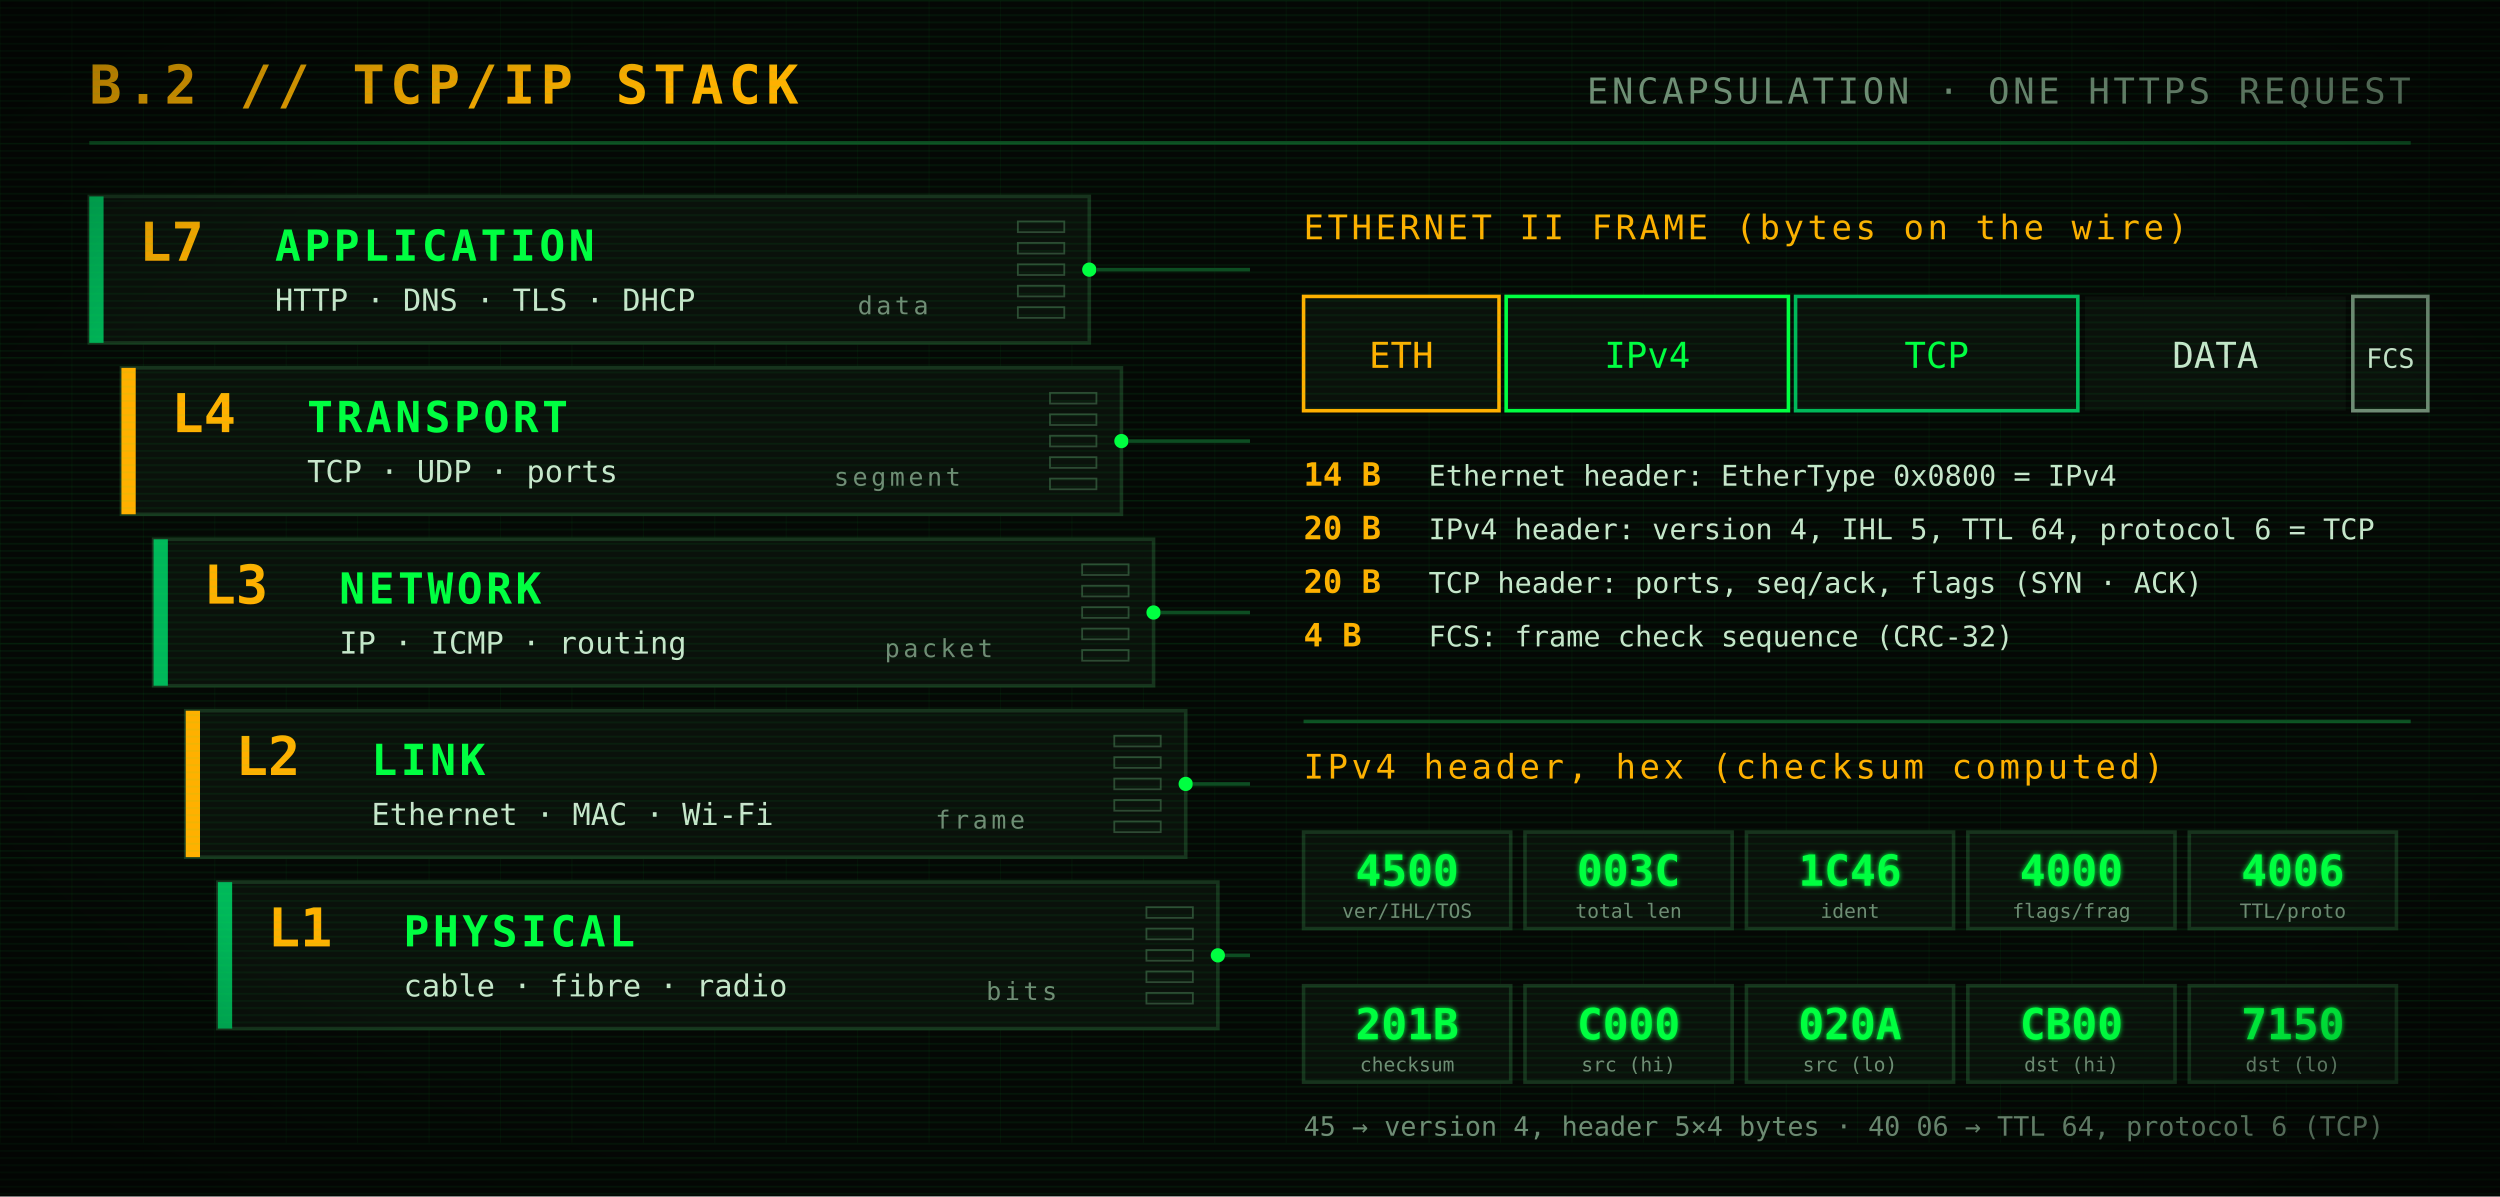
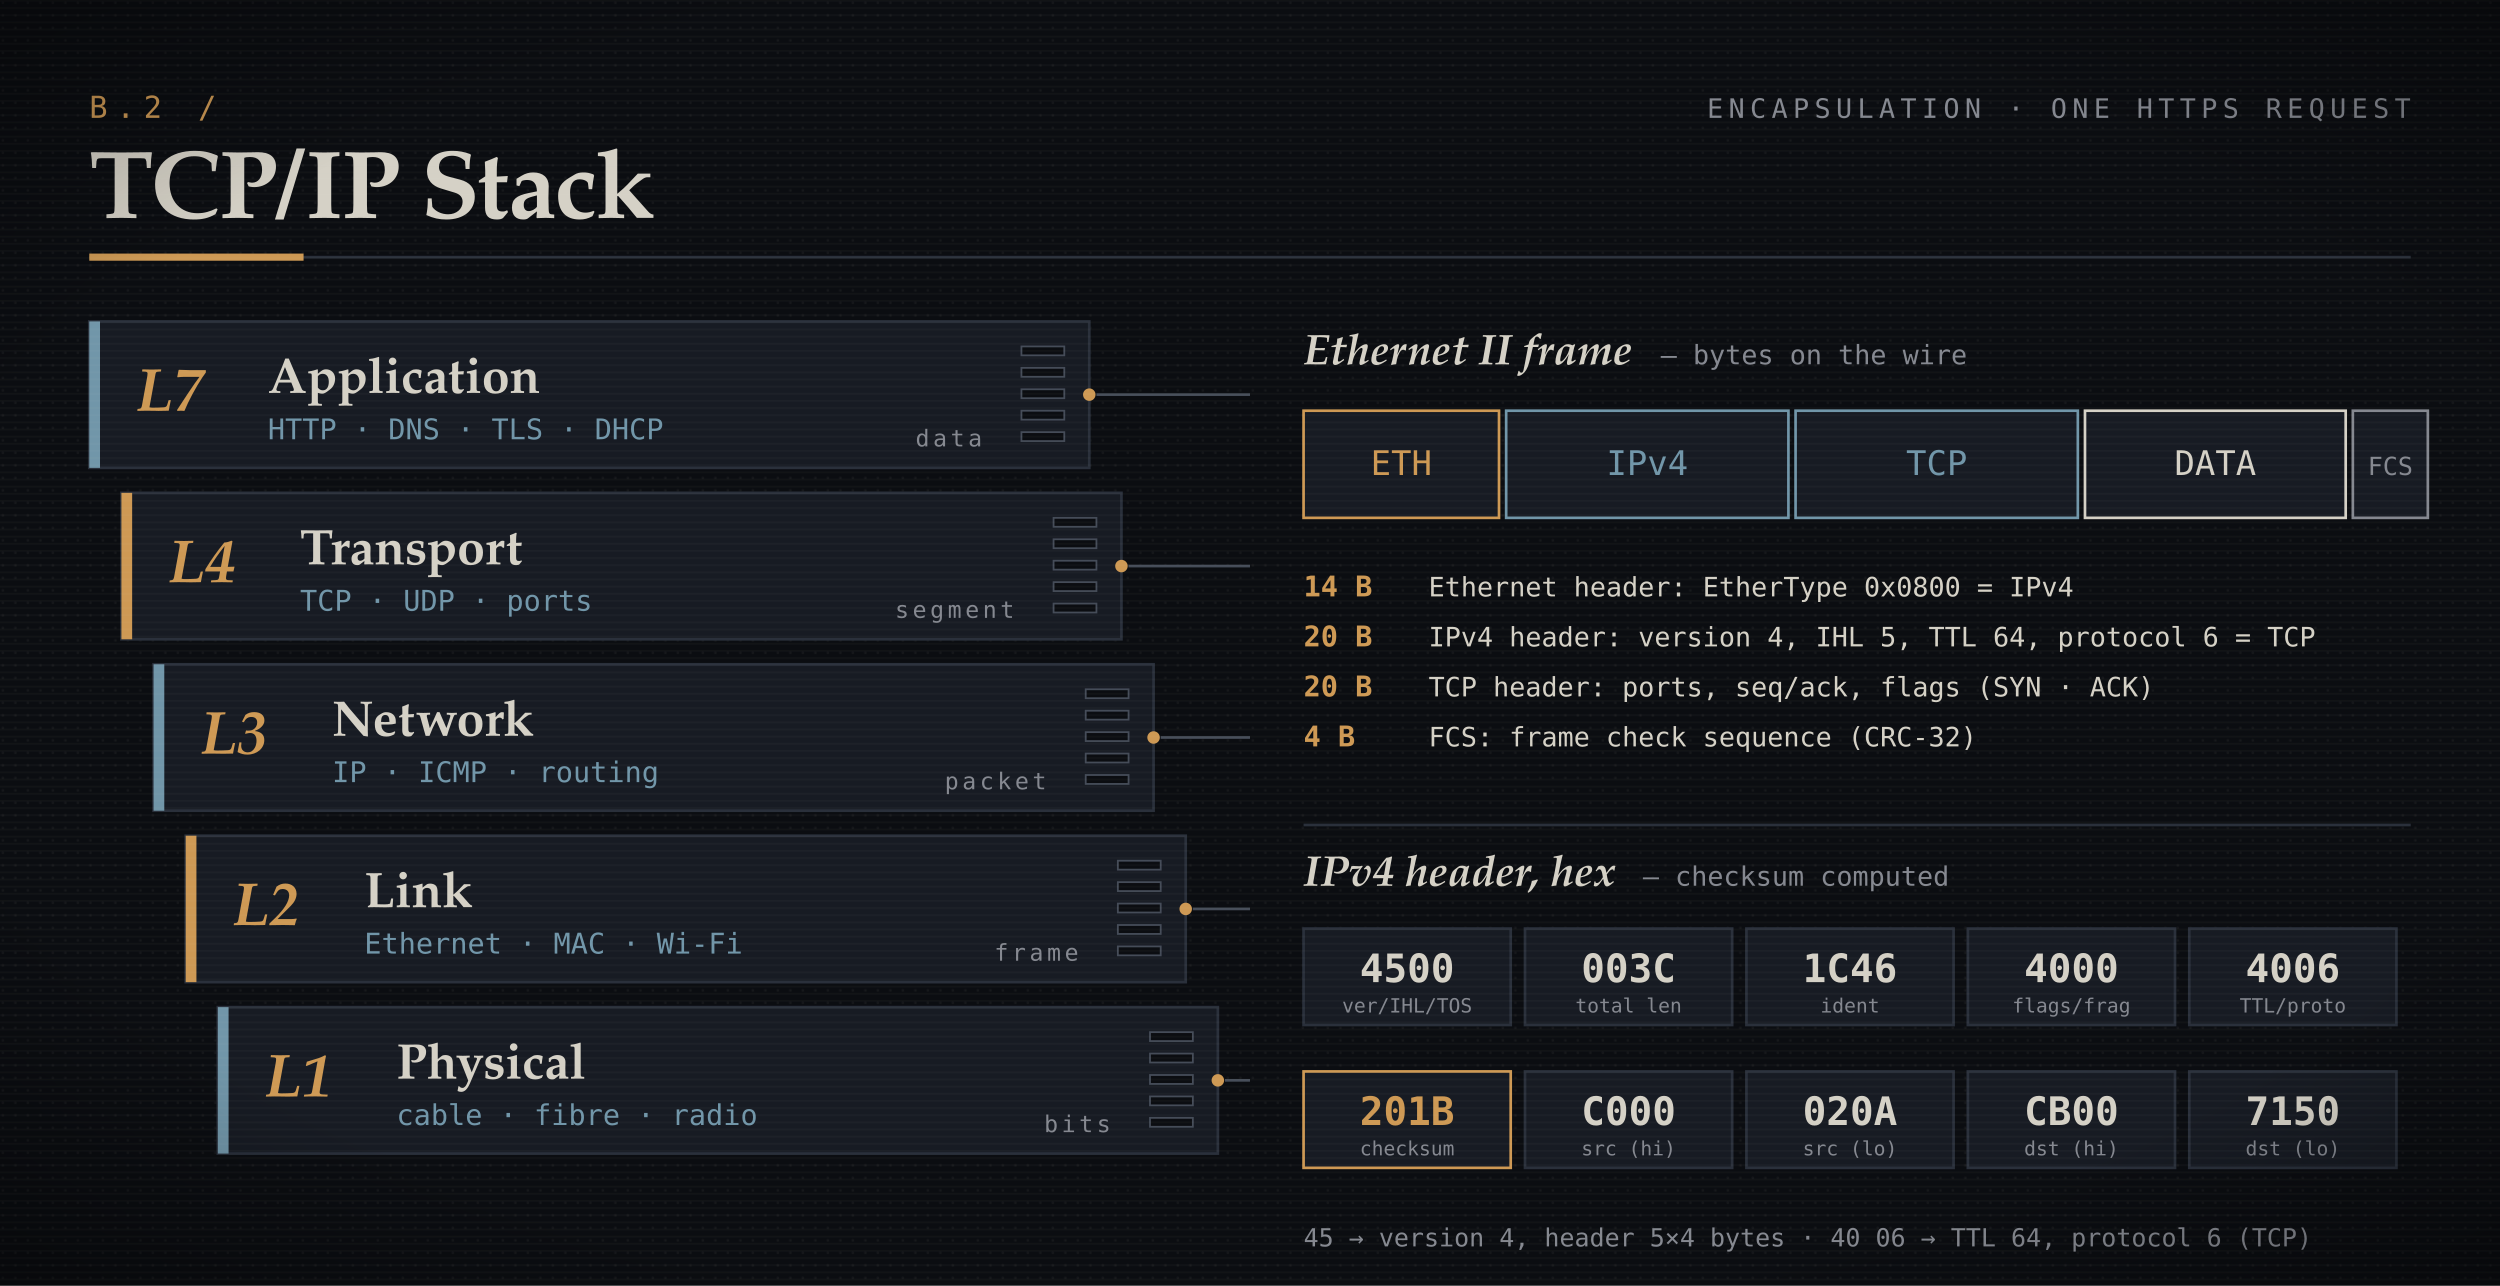
- <svg xmlns="http://www.w3.org/2000/svg" width="1400" height="670" viewBox="0 0 1400 670" role="img" aria-label="TCP/IP stack drawn as five stacked hardware boards from application to physical, with the Ethernet frame encapsulation bar and a real IPv4 header in hex.">
+ <svg xmlns="http://www.w3.org/2000/svg" width="1400" height="720" viewBox="0 0 1400 720" role="img" aria-label="TCP/IP stack drawn as five stacked boards from application to physical, with the Ethernet frame encapsulation bar and a real IPv4 header in hex.">
  <style>
text{font-family:"IBM Plex Mono","JetBrains Mono",Menlo,Consolas,"DejaVu Sans Mono","Courier New",monospace;white-space:pre}
- .g{fill:#00FF41}.s{fill:#00B85A}.a{fill:#FFB000}.m{fill:#708C75}.w{fill:#C8E6CC}.d{fill:#0d4d22}.r{fill:#FF4545}
- .b{font-weight:700}
+ .ser{font-family:"Iowan Old Style","Palatino Linotype",Palatino,Georgia,"Times New Roman","DejaVu Serif",serif}
+ .t{fill:#D5D1C6}.a{fill:#CE9954}.s{fill:#7196A9}.m{fill:#858890}.d{fill:#454C58}.gr{fill:#799181}
+ .b{font-weight:700}.i{font-style:italic}
</style>
  <defs>
-     <filter id="glow" x="-20%" y="-40%" width="140%" height="180%">
-       <feGaussianBlur stdDeviation="3" result="b" />
-       <feMerge>
-         <feMergeNode in="b" />
-         <feMergeNode in="SourceGraphic" />
-       </feMerge>
-     </filter>
-     <filter id="glowS" x="-20%" y="-40%" width="140%" height="180%">
-       <feGaussianBlur stdDeviation="1.4" result="b" />
-       <feMerge>
-         <feMergeNode in="b" />
-         <feMergeNode in="SourceGraphic" />
-       </feMerge>
-     </filter>
    <pattern id="sl" width="4" height="4" patternUnits="userSpaceOnUse">
-       <rect width="4" height="1" fill="#00FF41" opacity=".055" />
+       <rect width="4" height="1" fill="#D5D1C6" opacity=".035" />
    </pattern>
-     <pattern id="grid" width="40" height="40" patternUnits="userSpaceOnUse">
-       <path d="M40 0H0V40" fill="none" stroke="#00FF41" stroke-opacity=".045" />
+     <pattern id="dots" width="7" height="7" patternUnits="userSpaceOnUse">
+       <circle cx="1.6" cy="1.6" r=".75" fill="#D5D1C6" opacity=".055" />
    </pattern>
-     <radialGradient id="vg" cx="50%" cy="50%" r="78%">
-       <stop offset="62%" stop-color="#000" stop-opacity="0" />
-       <stop offset="100%" stop-color="#000" stop-opacity=".6" />
+     <pattern id="haz" width="16" height="16" patternUnits="userSpaceOnUse" patternTransform="rotate(45)">
+       <rect width="8" height="16" fill="#7E3F45" />
+       <rect x="8" width="8" height="16" fill="#12141a" />
+     </pattern>
+     <radialGradient id="vg" cx="50%" cy="50%" r="80%">
+       <stop offset="65%" stop-color="#000" stop-opacity="0" />
+       <stop offset="100%" stop-color="#000" stop-opacity=".5" />
    </radialGradient>
-     <radialGradient id="scr" cx="50%" cy="45%" r="70%">
-       <stop offset="0" stop-color="#0b3a1a" />
-       <stop offset=".6" stop-color="#04180c" />
-       <stop offset="1" stop-color="#010a05" />
+     <radialGradient id="scr" cx="50%" cy="42%" r="75%">
+       <stop offset="0" stop-color="#241b0d" />
+       <stop offset=".55" stop-color="#120e07" />
+       <stop offset="1" stop-color="#08090b" />
    </radialGradient>
    <linearGradient id="metal" x1="0" y1="0" x2="0" y2="1">
-       <stop offset="0" stop-color="#26322a" />
-       <stop offset=".5" stop-color="#141c16" />
-       <stop offset="1" stop-color="#0b100c" />
+       <stop offset="0" stop-color="#262b35" />
+       <stop offset=".5" stop-color="#171b23" />
+       <stop offset="1" stop-color="#0f1218" />
    </linearGradient>
-     <radialGradient id="halo" cx="50%" cy="50%" r="50%">
-       <stop offset="0" stop-color="#00FF41" stop-opacity=".22" />
-       <stop offset="1" stop-color="#00FF41" stop-opacity="0" />
-     </radialGradient>
  </defs>
-   <rect width="1400" height="670" fill="#050805" />
-   <rect width="1400" height="640" fill="url(#grid)" />
-   <text x="50" y="58" font-size="30" class="a b" text-anchor="start" letter-spacing="3">B.2 // TCP/IP STACK</text>
-   <text x="1350" y="58" font-size="20" class="m" text-anchor="end" letter-spacing="2">ENCAPSULATION  ·  ONE HTTPS REQUEST</text>
-   <line x1="50" y1="80" x2="1350" y2="80" stroke="#0d4d22" stroke-width="2" />
-   <rect x="50" y="110" width="560" height="82" rx="0" fill="#0a110b" stroke="#17331d" stroke-width="2" />
-   <rect x="50" y="110" width="8" height="82" rx="0" fill="#00B85A" />
-   <rect x="570" y="124" width="26" height="6" rx="0" fill="#0b120c" stroke="#2d4a33" stroke-width="1" />
-   <rect x="570" y="136" width="26" height="6" rx="0" fill="#0b120c" stroke="#2d4a33" stroke-width="1" />
-   <rect x="570" y="148" width="26" height="6" rx="0" fill="#0b120c" stroke="#2d4a33" stroke-width="1" />
-   <rect x="570" y="160" width="26" height="6" rx="0" fill="#0b120c" stroke="#2d4a33" stroke-width="1" />
-   <rect x="570" y="172" width="26" height="6" rx="0" fill="#0b120c" stroke="#2d4a33" stroke-width="1" />
-   <text x="78" y="146" font-size="30" class="a b" text-anchor="start">L7</text>
-   <text x="154" y="146" font-size="24" class="g b" text-anchor="start" letter-spacing="2">APPLICATION</text>
-   <text x="154" y="174" font-size="17" class="w" text-anchor="start">HTTP · DNS · TLS · DHCP</text>
-   <text x="520" y="176" font-size="14" class="m" text-anchor="end" letter-spacing="2">data</text>
-   <circle cx="610" cy="151" r="4" fill="#00FF41" />
-   <line x1="614" y1="151" x2="700" y2="151" stroke="#0d4d22" stroke-width="2" />
-   <rect x="68" y="206" width="560" height="82" rx="0" fill="#0a110b" stroke="#17331d" stroke-width="2" />
-   <rect x="68" y="206" width="8" height="82" rx="0" fill="#FFB000" />
-   <rect x="588" y="220" width="26" height="6" rx="0" fill="#0b120c" stroke="#2d4a33" stroke-width="1" />
-   <rect x="588" y="232" width="26" height="6" rx="0" fill="#0b120c" stroke="#2d4a33" stroke-width="1" />
-   <rect x="588" y="244" width="26" height="6" rx="0" fill="#0b120c" stroke="#2d4a33" stroke-width="1" />
-   <rect x="588" y="256" width="26" height="6" rx="0" fill="#0b120c" stroke="#2d4a33" stroke-width="1" />
-   <rect x="588" y="268" width="26" height="6" rx="0" fill="#0b120c" stroke="#2d4a33" stroke-width="1" />
-   <text x="96" y="242" font-size="30" class="a b" text-anchor="start">L4</text>
-   <text x="172" y="242" font-size="24" class="g b" text-anchor="start" letter-spacing="2">TRANSPORT</text>
-   <text x="172" y="270" font-size="17" class="w" text-anchor="start">TCP · UDP · ports</text>
-   <text x="538" y="272" font-size="14" class="m" text-anchor="end" letter-spacing="2">segment</text>
-   <circle cx="628" cy="247" r="4" fill="#00FF41" />
-   <line x1="632" y1="247" x2="700" y2="247" stroke="#0d4d22" stroke-width="2" />
-   <rect x="86" y="302" width="560" height="82" rx="0" fill="#0a110b" stroke="#17331d" stroke-width="2" />
-   <rect x="86" y="302" width="8" height="82" rx="0" fill="#00B85A" />
-   <rect x="606" y="316" width="26" height="6" rx="0" fill="#0b120c" stroke="#2d4a33" stroke-width="1" />
-   <rect x="606" y="328" width="26" height="6" rx="0" fill="#0b120c" stroke="#2d4a33" stroke-width="1" />
-   <rect x="606" y="340" width="26" height="6" rx="0" fill="#0b120c" stroke="#2d4a33" stroke-width="1" />
-   <rect x="606" y="352" width="26" height="6" rx="0" fill="#0b120c" stroke="#2d4a33" stroke-width="1" />
-   <rect x="606" y="364" width="26" height="6" rx="0" fill="#0b120c" stroke="#2d4a33" stroke-width="1" />
-   <text x="114" y="338" font-size="30" class="a b" text-anchor="start">L3</text>
-   <text x="190" y="338" font-size="24" class="g b" text-anchor="start" letter-spacing="2">NETWORK</text>
-   <text x="190" y="366" font-size="17" class="w" text-anchor="start">IP · ICMP · routing</text>
-   <text x="556" y="368" font-size="14" class="m" text-anchor="end" letter-spacing="2">packet</text>
-   <circle cx="646" cy="343" r="4" fill="#00FF41" />
-   <line x1="650" y1="343" x2="700" y2="343" stroke="#0d4d22" stroke-width="2" />
-   <rect x="104" y="398" width="560" height="82" rx="0" fill="#0a110b" stroke="#17331d" stroke-width="2" />
-   <rect x="104" y="398" width="8" height="82" rx="0" fill="#FFB000" />
-   <rect x="624" y="412" width="26" height="6" rx="0" fill="#0b120c" stroke="#2d4a33" stroke-width="1" />
-   <rect x="624" y="424" width="26" height="6" rx="0" fill="#0b120c" stroke="#2d4a33" stroke-width="1" />
-   <rect x="624" y="436" width="26" height="6" rx="0" fill="#0b120c" stroke="#2d4a33" stroke-width="1" />
-   <rect x="624" y="448" width="26" height="6" rx="0" fill="#0b120c" stroke="#2d4a33" stroke-width="1" />
-   <rect x="624" y="460" width="26" height="6" rx="0" fill="#0b120c" stroke="#2d4a33" stroke-width="1" />
-   <text x="132" y="434" font-size="30" class="a b" text-anchor="start">L2</text>
-   <text x="208" y="434" font-size="24" class="g b" text-anchor="start" letter-spacing="2">LINK</text>
-   <text x="208" y="462" font-size="17" class="w" text-anchor="start">Ethernet · MAC · Wi-Fi</text>
-   <text x="574" y="464" font-size="14" class="m" text-anchor="end" letter-spacing="2">frame</text>
-   <circle cx="664" cy="439" r="4" fill="#00FF41" />
-   <line x1="668" y1="439" x2="700" y2="439" stroke="#0d4d22" stroke-width="2" />
-   <rect x="122" y="494" width="560" height="82" rx="0" fill="#0a110b" stroke="#17331d" stroke-width="2" />
-   <rect x="122" y="494" width="8" height="82" rx="0" fill="#00B85A" />
-   <rect x="642" y="508" width="26" height="6" rx="0" fill="#0b120c" stroke="#2d4a33" stroke-width="1" />
-   <rect x="642" y="520" width="26" height="6" rx="0" fill="#0b120c" stroke="#2d4a33" stroke-width="1" />
-   <rect x="642" y="532" width="26" height="6" rx="0" fill="#0b120c" stroke="#2d4a33" stroke-width="1" />
-   <rect x="642" y="544" width="26" height="6" rx="0" fill="#0b120c" stroke="#2d4a33" stroke-width="1" />
-   <rect x="642" y="556" width="26" height="6" rx="0" fill="#0b120c" stroke="#2d4a33" stroke-width="1" />
-   <text x="150" y="530" font-size="30" class="a b" text-anchor="start">L1</text>
-   <text x="226" y="530" font-size="24" class="g b" text-anchor="start" letter-spacing="2">PHYSICAL</text>
-   <text x="226" y="558" font-size="17" class="w" text-anchor="start">cable · fibre · radio</text>
-   <text x="592" y="560" font-size="14" class="m" text-anchor="end" letter-spacing="2">bits</text>
-   <circle cx="682" cy="535" r="4" fill="#00FF41" />
-   <line x1="686" y1="535" x2="700" y2="535" stroke="#0d4d22" stroke-width="2" />
-   <text x="730" y="134" font-size="19" class="a" text-anchor="start" letter-spacing="2">ETHERNET II FRAME  (bytes on the wire)</text>
-   <rect x="730" y="166" width="109.448" height="64" rx="0" fill="#0a110b" stroke="#FFB000" stroke-width="2" />
-   <text x="784.724" y="206" font-size="20" class="a" text-anchor="middle">ETH</text>
-   <rect x="843.448" y="166" width="158.069" height="64" rx="0" fill="#0a110b" stroke="#00FF41" stroke-width="2" />
-   <text x="922.483" y="206" font-size="20" class="g" text-anchor="middle">IPv4</text>
-   <rect x="1005.517" y="166" width="158.069" height="64" rx="0" fill="#0a110b" stroke="#00B85A" stroke-width="2" />
-   <text x="1084.552" y="206" font-size="20" class="g" text-anchor="middle">TCP</text>
-   <rect x="1167.586" y="166" width="146" height="64" rx="0" fill="#0a110b" stroke="1400" stroke-width="2" />
-   <text x="1240.586" y="206" font-size="20" class="w" text-anchor="middle">DATA</text>
-   <rect x="1317.586" y="166" width="42" height="64" rx="0" fill="#0a110b" stroke="#708C75" stroke-width="2" />
-   <text x="1338.586" y="206" font-size="15" class="w" text-anchor="middle">FCS</text>
-   <text x="730" y="272" font-size="18" class="a b" text-anchor="start">14 B</text>
-   <text x="800" y="272" font-size="16" class="w" text-anchor="start">Ethernet header: EtherType 0x0800 = IPv4</text>
-   <text x="730" y="302" font-size="18" class="a b" text-anchor="start">20 B</text>
-   <text x="800" y="302" font-size="16" class="w" text-anchor="start">IPv4 header: version 4, IHL 5, TTL 64, protocol 6 = TCP</text>
-   <text x="730" y="332" font-size="18" class="a b" text-anchor="start">20 B</text>
-   <text x="800" y="332" font-size="16" class="w" text-anchor="start">TCP header: ports, seq/ack, flags (SYN · ACK)</text>
-   <text x="730" y="362" font-size="18" class="a b" text-anchor="start">4 B</text>
-   <text x="800" y="362" font-size="16" class="w" text-anchor="start">FCS: frame check sequence (CRC-32)</text>
-   <line x1="730" y1="404" x2="1350" y2="404" stroke="#0d4d22" stroke-width="2" />
-   <text x="730" y="436" font-size="19" class="a" text-anchor="start" letter-spacing="2">IPv4 header, hex  (checksum computed)</text>
-   <rect x="730" y="466" width="116" height="54" rx="0" fill="#0a110b" stroke="#17331d" stroke-width="2" />
-   <text x="788" y="496" font-size="24" class="g b" text-anchor="middle" filter="url(#glowS)">4500</text>
-   <text x="788" y="514" font-size="11" class="m" text-anchor="middle">ver/IHL/TOS</text>
-   <rect x="854" y="466" width="116" height="54" rx="0" fill="#0a110b" stroke="#17331d" stroke-width="2" />
-   <text x="912" y="496" font-size="24" class="g b" text-anchor="middle" filter="url(#glowS)">003C</text>
-   <text x="912" y="514" font-size="11" class="m" text-anchor="middle">total len</text>
-   <rect x="978" y="466" width="116" height="54" rx="0" fill="#0a110b" stroke="#17331d" stroke-width="2" />
-   <text x="1036" y="496" font-size="24" class="g b" text-anchor="middle" filter="url(#glowS)">1C46</text>
-   <text x="1036" y="514" font-size="11" class="m" text-anchor="middle">ident</text>
-   <rect x="1102" y="466" width="116" height="54" rx="0" fill="#0a110b" stroke="#17331d" stroke-width="2" />
-   <text x="1160" y="496" font-size="24" class="g b" text-anchor="middle" filter="url(#glowS)">4000</text>
-   <text x="1160" y="514" font-size="11" class="m" text-anchor="middle">flags/frag</text>
-   <rect x="1226" y="466" width="116" height="54" rx="0" fill="#0a110b" stroke="#17331d" stroke-width="2" />
-   <text x="1284" y="496" font-size="24" class="g b" text-anchor="middle" filter="url(#glowS)">4006</text>
-   <text x="1284" y="514" font-size="11" class="m" text-anchor="middle">TTL/proto</text>
-   <rect x="730" y="552" width="116" height="54" rx="0" fill="#0a110b" stroke="#17331d" stroke-width="2" />
-   <text x="788" y="582" font-size="24" class="g b" text-anchor="middle" filter="url(#glowS)">201B</text>
-   <text x="788" y="600" font-size="11" class="m" text-anchor="middle">checksum</text>
-   <rect x="854" y="552" width="116" height="54" rx="0" fill="#0a110b" stroke="#17331d" stroke-width="2" />
-   <text x="912" y="582" font-size="24" class="g b" text-anchor="middle" filter="url(#glowS)">C000</text>
-   <text x="912" y="600" font-size="11" class="m" text-anchor="middle">src (hi)</text>
-   <rect x="978" y="552" width="116" height="54" rx="0" fill="#0a110b" stroke="#17331d" stroke-width="2" />
-   <text x="1036" y="582" font-size="24" class="g b" text-anchor="middle" filter="url(#glowS)">020A</text>
-   <text x="1036" y="600" font-size="11" class="m" text-anchor="middle">src (lo)</text>
-   <rect x="1102" y="552" width="116" height="54" rx="0" fill="#0a110b" stroke="#17331d" stroke-width="2" />
-   <text x="1160" y="582" font-size="24" class="g b" text-anchor="middle" filter="url(#glowS)">CB00</text>
-   <text x="1160" y="600" font-size="11" class="m" text-anchor="middle">dst (hi)</text>
-   <rect x="1226" y="552" width="116" height="54" rx="0" fill="#0a110b" stroke="#17331d" stroke-width="2" />
-   <text x="1284" y="582" font-size="24" class="g b" text-anchor="middle" filter="url(#glowS)">7150</text>
-   <text x="1284" y="600" font-size="11" class="m" text-anchor="middle">dst (lo)</text>
-   <text x="730" y="636" font-size="15" class="m" text-anchor="start">45 → version 4, header 5×4 bytes · 40 06 → TTL 64, protocol 6 (TCP)</text>
-   <rect width="1400" height="670" fill="url(#sl)" pointer-events="none" />
-   <rect width="1400" height="670" fill="url(#vg)" pointer-events="none" />
+   <rect width="1400" height="720" fill="#0B0D11" />
+   <rect width="1400" height="720" fill="url(#dots)" />
+   <text x="50" y="66" font-size="17" class="a" text-anchor="start" letter-spacing="5">B.2 /</text>
+   <text x="50" y="122" font-size="54" class="t ser b" text-anchor="start" letter-spacing="-1">TCP/IP Stack</text>
+   <text x="1350" y="66" font-size="15" class="m" text-anchor="end" letter-spacing="3">ENCAPSULATION  ·  ONE HTTPS REQUEST</text>
+   <line x1="50" y1="144" x2="1350" y2="144" stroke="#2A303B" stroke-width="1.5" />
+   <rect x="50" y="142" width="120" height="4" rx="0" fill="#CE9954" />
+   <rect x="50" y="180" width="560" height="82" rx="0" fill="#171B23" stroke="#2A303B" stroke-width="1.5" />
+   <rect x="50" y="180" width="6" height="82" rx="0" fill="#7196A9" />
+   <rect x="572" y="194" width="24" height="5" rx="0" fill="#0B0D11" stroke="#454C58" stroke-width="1" />
+   <rect x="572" y="206" width="24" height="5" rx="0" fill="#0B0D11" stroke="#454C58" stroke-width="1" />
+   <rect x="572" y="218" width="24" height="5" rx="0" fill="#0B0D11" stroke="#454C58" stroke-width="1" />
+   <rect x="572" y="230" width="24" height="5" rx="0" fill="#0B0D11" stroke="#454C58" stroke-width="1" />
+   <rect x="572" y="242" width="24" height="5" rx="0" fill="#0B0D11" stroke="#454C58" stroke-width="1" />
+   <text x="76" y="230" font-size="34" class="a ser b i" text-anchor="start">L7</text>
+   <text x="150" y="220" font-size="28" class="t ser b" text-anchor="start">Application</text>
+   <text x="150" y="246" font-size="16" class="s" text-anchor="start">HTTP · DNS · TLS · DHCP</text>
+   <text x="550" y="250" font-size="13" class="m" text-anchor="end" letter-spacing="2">data</text>
+   <circle cx="610" cy="221" r="3.5" fill="#CE9954" />
+   <line x1="614" y1="221" x2="700" y2="221" stroke="#454C58" stroke-width="1.5" />
+   <rect x="68" y="276" width="560" height="82" rx="0" fill="#171B23" stroke="#2A303B" stroke-width="1.5" />
+   <rect x="68" y="276" width="6" height="82" rx="0" fill="#CE9954" />
+   <rect x="590" y="290" width="24" height="5" rx="0" fill="#0B0D11" stroke="#454C58" stroke-width="1" />
+   <rect x="590" y="302" width="24" height="5" rx="0" fill="#0B0D11" stroke="#454C58" stroke-width="1" />
+   <rect x="590" y="314" width="24" height="5" rx="0" fill="#0B0D11" stroke="#454C58" stroke-width="1" />
+   <rect x="590" y="326" width="24" height="5" rx="0" fill="#0B0D11" stroke="#454C58" stroke-width="1" />
+   <rect x="590" y="338" width="24" height="5" rx="0" fill="#0B0D11" stroke="#454C58" stroke-width="1" />
+   <text x="94" y="326" font-size="34" class="a ser b i" text-anchor="start">L4</text>
+   <text x="168" y="316" font-size="28" class="t ser b" text-anchor="start">Transport</text>
+   <text x="168" y="342" font-size="16" class="s" text-anchor="start">TCP · UDP · ports</text>
+   <text x="568" y="346" font-size="13" class="m" text-anchor="end" letter-spacing="2">segment</text>
+   <circle cx="628" cy="317" r="3.5" fill="#CE9954" />
+   <line x1="632" y1="317" x2="700" y2="317" stroke="#454C58" stroke-width="1.5" />
+   <rect x="86" y="372" width="560" height="82" rx="0" fill="#171B23" stroke="#2A303B" stroke-width="1.5" />
+   <rect x="86" y="372" width="6" height="82" rx="0" fill="#7196A9" />
+   <rect x="608" y="386" width="24" height="5" rx="0" fill="#0B0D11" stroke="#454C58" stroke-width="1" />
+   <rect x="608" y="398" width="24" height="5" rx="0" fill="#0B0D11" stroke="#454C58" stroke-width="1" />
+   <rect x="608" y="410" width="24" height="5" rx="0" fill="#0B0D11" stroke="#454C58" stroke-width="1" />
+   <rect x="608" y="422" width="24" height="5" rx="0" fill="#0B0D11" stroke="#454C58" stroke-width="1" />
+   <rect x="608" y="434" width="24" height="5" rx="0" fill="#0B0D11" stroke="#454C58" stroke-width="1" />
+   <text x="112" y="422" font-size="34" class="a ser b i" text-anchor="start">L3</text>
+   <text x="186" y="412" font-size="28" class="t ser b" text-anchor="start">Network</text>
+   <text x="186" y="438" font-size="16" class="s" text-anchor="start">IP · ICMP · routing</text>
+   <text x="586" y="442" font-size="13" class="m" text-anchor="end" letter-spacing="2">packet</text>
+   <circle cx="646" cy="413" r="3.5" fill="#CE9954" />
+   <line x1="650" y1="413" x2="700" y2="413" stroke="#454C58" stroke-width="1.5" />
+   <rect x="104" y="468" width="560" height="82" rx="0" fill="#171B23" stroke="#2A303B" stroke-width="1.5" />
+   <rect x="104" y="468" width="6" height="82" rx="0" fill="#CE9954" />
+   <rect x="626" y="482" width="24" height="5" rx="0" fill="#0B0D11" stroke="#454C58" stroke-width="1" />
+   <rect x="626" y="494" width="24" height="5" rx="0" fill="#0B0D11" stroke="#454C58" stroke-width="1" />
+   <rect x="626" y="506" width="24" height="5" rx="0" fill="#0B0D11" stroke="#454C58" stroke-width="1" />
+   <rect x="626" y="518" width="24" height="5" rx="0" fill="#0B0D11" stroke="#454C58" stroke-width="1" />
+   <rect x="626" y="530" width="24" height="5" rx="0" fill="#0B0D11" stroke="#454C58" stroke-width="1" />
+   <text x="130" y="518" font-size="34" class="a ser b i" text-anchor="start">L2</text>
+   <text x="204" y="508" font-size="28" class="t ser b" text-anchor="start">Link</text>
+   <text x="204" y="534" font-size="16" class="s" text-anchor="start">Ethernet · MAC · Wi-Fi</text>
+   <text x="604" y="538" font-size="13" class="m" text-anchor="end" letter-spacing="2">frame</text>
+   <circle cx="664" cy="509" r="3.5" fill="#CE9954" />
+   <line x1="668" y1="509" x2="700" y2="509" stroke="#454C58" stroke-width="1.5" />
+   <rect x="122" y="564" width="560" height="82" rx="0" fill="#171B23" stroke="#2A303B" stroke-width="1.5" />
+   <rect x="122" y="564" width="6" height="82" rx="0" fill="#7196A9" />
+   <rect x="644" y="578" width="24" height="5" rx="0" fill="#0B0D11" stroke="#454C58" stroke-width="1" />
+   <rect x="644" y="590" width="24" height="5" rx="0" fill="#0B0D11" stroke="#454C58" stroke-width="1" />
+   <rect x="644" y="602" width="24" height="5" rx="0" fill="#0B0D11" stroke="#454C58" stroke-width="1" />
+   <rect x="644" y="614" width="24" height="5" rx="0" fill="#0B0D11" stroke="#454C58" stroke-width="1" />
+   <rect x="644" y="626" width="24" height="5" rx="0" fill="#0B0D11" stroke="#454C58" stroke-width="1" />
+   <text x="148" y="614" font-size="34" class="a ser b i" text-anchor="start">L1</text>
+   <text x="222" y="604" font-size="28" class="t ser b" text-anchor="start">Physical</text>
+   <text x="222" y="630" font-size="16" class="s" text-anchor="start">cable · fibre · radio</text>
+   <text x="622" y="634" font-size="13" class="m" text-anchor="end" letter-spacing="2">bits</text>
+   <circle cx="682" cy="605" r="3.5" fill="#CE9954" />
+   <line x1="686" y1="605" x2="700" y2="605" stroke="#454C58" stroke-width="1.5" />
+   <text x="730" y="204" font-size="24" class="t ser i b" text-anchor="start">Ethernet II frame</text>
+   <text x="930" y="204" font-size="15" class="m" text-anchor="start">— bytes on the wire</text>
+   <rect x="730" y="230" width="109.448" height="60" rx="0" fill="#171B23" stroke="#CE9954" stroke-width="1.5" />
+   <text x="784.724" y="266" font-size="19" class="a" text-anchor="middle">ETH</text>
+   <rect x="843.448" y="230" width="158.069" height="60" rx="0" fill="#171B23" stroke="#7196A9" stroke-width="1.5" />
+   <text x="922.483" y="266" font-size="19" class="s" text-anchor="middle">IPv4</text>
+   <rect x="1005.517" y="230" width="158.069" height="60" rx="0" fill="#171B23" stroke="#7196A9" stroke-width="1.5" />
+   <text x="1084.552" y="266" font-size="19" class="s" text-anchor="middle">TCP</text>
+   <rect x="1167.586" y="230" width="146" height="60" rx="0" fill="#171B23" stroke="#D5D1C6" stroke-width="1.5" />
+   <text x="1240.586" y="266" font-size="19" class="t" text-anchor="middle">DATA</text>
+   <rect x="1317.586" y="230" width="42" height="60" rx="0" fill="#171B23" stroke="#858890" stroke-width="1.5" />
+   <text x="1338.586" y="266" font-size="14" class="m" text-anchor="middle">FCS</text>
+   <text x="730" y="334" font-size="16" class="a b" text-anchor="start">14 B</text>
+   <text x="800" y="334" font-size="15" class="t" text-anchor="start">Ethernet header: EtherType 0x0800 = IPv4</text>
+   <text x="730" y="362" font-size="16" class="a b" text-anchor="start">20 B</text>
+   <text x="800" y="362" font-size="15" class="t" text-anchor="start">IPv4 header: version 4, IHL 5, TTL 64, protocol 6 = TCP</text>
+   <text x="730" y="390" font-size="16" class="a b" text-anchor="start">20 B</text>
+   <text x="800" y="390" font-size="15" class="t" text-anchor="start">TCP header: ports, seq/ack, flags (SYN · ACK)</text>
+   <text x="730" y="418" font-size="16" class="a b" text-anchor="start">4 B</text>
+   <text x="800" y="418" font-size="15" class="t" text-anchor="start">FCS: frame check sequence (CRC-32)</text>
+   <line x1="730" y1="462" x2="1350" y2="462" stroke="#2A303B" stroke-width="1.5" />
+   <text x="730" y="496" font-size="24" class="t ser i b" text-anchor="start">IPv4 header, hex</text>
+   <text x="920" y="496" font-size="15" class="m" text-anchor="start">— checksum computed</text>
+   <rect x="730" y="520" width="116" height="54" rx="0" fill="#171B23" stroke="#2A303B" stroke-width="1.5" />
+   <text x="788" y="550" font-size="22" class="t b" text-anchor="middle">4500</text>
+   <text x="788" y="567" font-size="11" class="m" text-anchor="middle">ver/IHL/TOS</text>
+   <rect x="854" y="520" width="116" height="54" rx="0" fill="#171B23" stroke="#2A303B" stroke-width="1.5" />
+   <text x="912" y="550" font-size="22" class="t b" text-anchor="middle">003C</text>
+   <text x="912" y="567" font-size="11" class="m" text-anchor="middle">total len</text>
+   <rect x="978" y="520" width="116" height="54" rx="0" fill="#171B23" stroke="#2A303B" stroke-width="1.5" />
+   <text x="1036" y="550" font-size="22" class="t b" text-anchor="middle">1C46</text>
+   <text x="1036" y="567" font-size="11" class="m" text-anchor="middle">ident</text>
+   <rect x="1102" y="520" width="116" height="54" rx="0" fill="#171B23" stroke="#2A303B" stroke-width="1.5" />
+   <text x="1160" y="550" font-size="22" class="t b" text-anchor="middle">4000</text>
+   <text x="1160" y="567" font-size="11" class="m" text-anchor="middle">flags/frag</text>
+   <rect x="1226" y="520" width="116" height="54" rx="0" fill="#171B23" stroke="#2A303B" stroke-width="1.5" />
+   <text x="1284" y="550" font-size="22" class="t b" text-anchor="middle">4006</text>
+   <text x="1284" y="567" font-size="11" class="m" text-anchor="middle">TTL/proto</text>
+   <rect x="730" y="600" width="116" height="54" rx="0" fill="#171B23" stroke="#CE9954" stroke-width="1.5" />
+   <text x="788" y="630" font-size="22" class="a b" text-anchor="middle">201B</text>
+   <text x="788" y="647" font-size="11" class="m" text-anchor="middle">checksum</text>
+   <rect x="854" y="600" width="116" height="54" rx="0" fill="#171B23" stroke="#2A303B" stroke-width="1.5" />
+   <text x="912" y="630" font-size="22" class="t b" text-anchor="middle">C000</text>
+   <text x="912" y="647" font-size="11" class="m" text-anchor="middle">src (hi)</text>
+   <rect x="978" y="600" width="116" height="54" rx="0" fill="#171B23" stroke="#2A303B" stroke-width="1.5" />
+   <text x="1036" y="630" font-size="22" class="t b" text-anchor="middle">020A</text>
+   <text x="1036" y="647" font-size="11" class="m" text-anchor="middle">src (lo)</text>
+   <rect x="1102" y="600" width="116" height="54" rx="0" fill="#171B23" stroke="#2A303B" stroke-width="1.5" />
+   <text x="1160" y="630" font-size="22" class="t b" text-anchor="middle">CB00</text>
+   <text x="1160" y="647" font-size="11" class="m" text-anchor="middle">dst (hi)</text>
+   <rect x="1226" y="600" width="116" height="54" rx="0" fill="#171B23" stroke="#2A303B" stroke-width="1.5" />
+   <text x="1284" y="630" font-size="22" class="t b" text-anchor="middle">7150</text>
+   <text x="1284" y="647" font-size="11" class="m" text-anchor="middle">dst (lo)</text>
+   <text x="730" y="698" font-size="14" class="m" text-anchor="start">45 → version 4, header 5×4 bytes · 40 06 → TTL 64, protocol 6 (TCP)</text>
+   <rect width="1400" height="720" fill="url(#sl)" pointer-events="none" />
+   <rect width="1400" height="720" fill="url(#vg)" pointer-events="none" />
</svg>
